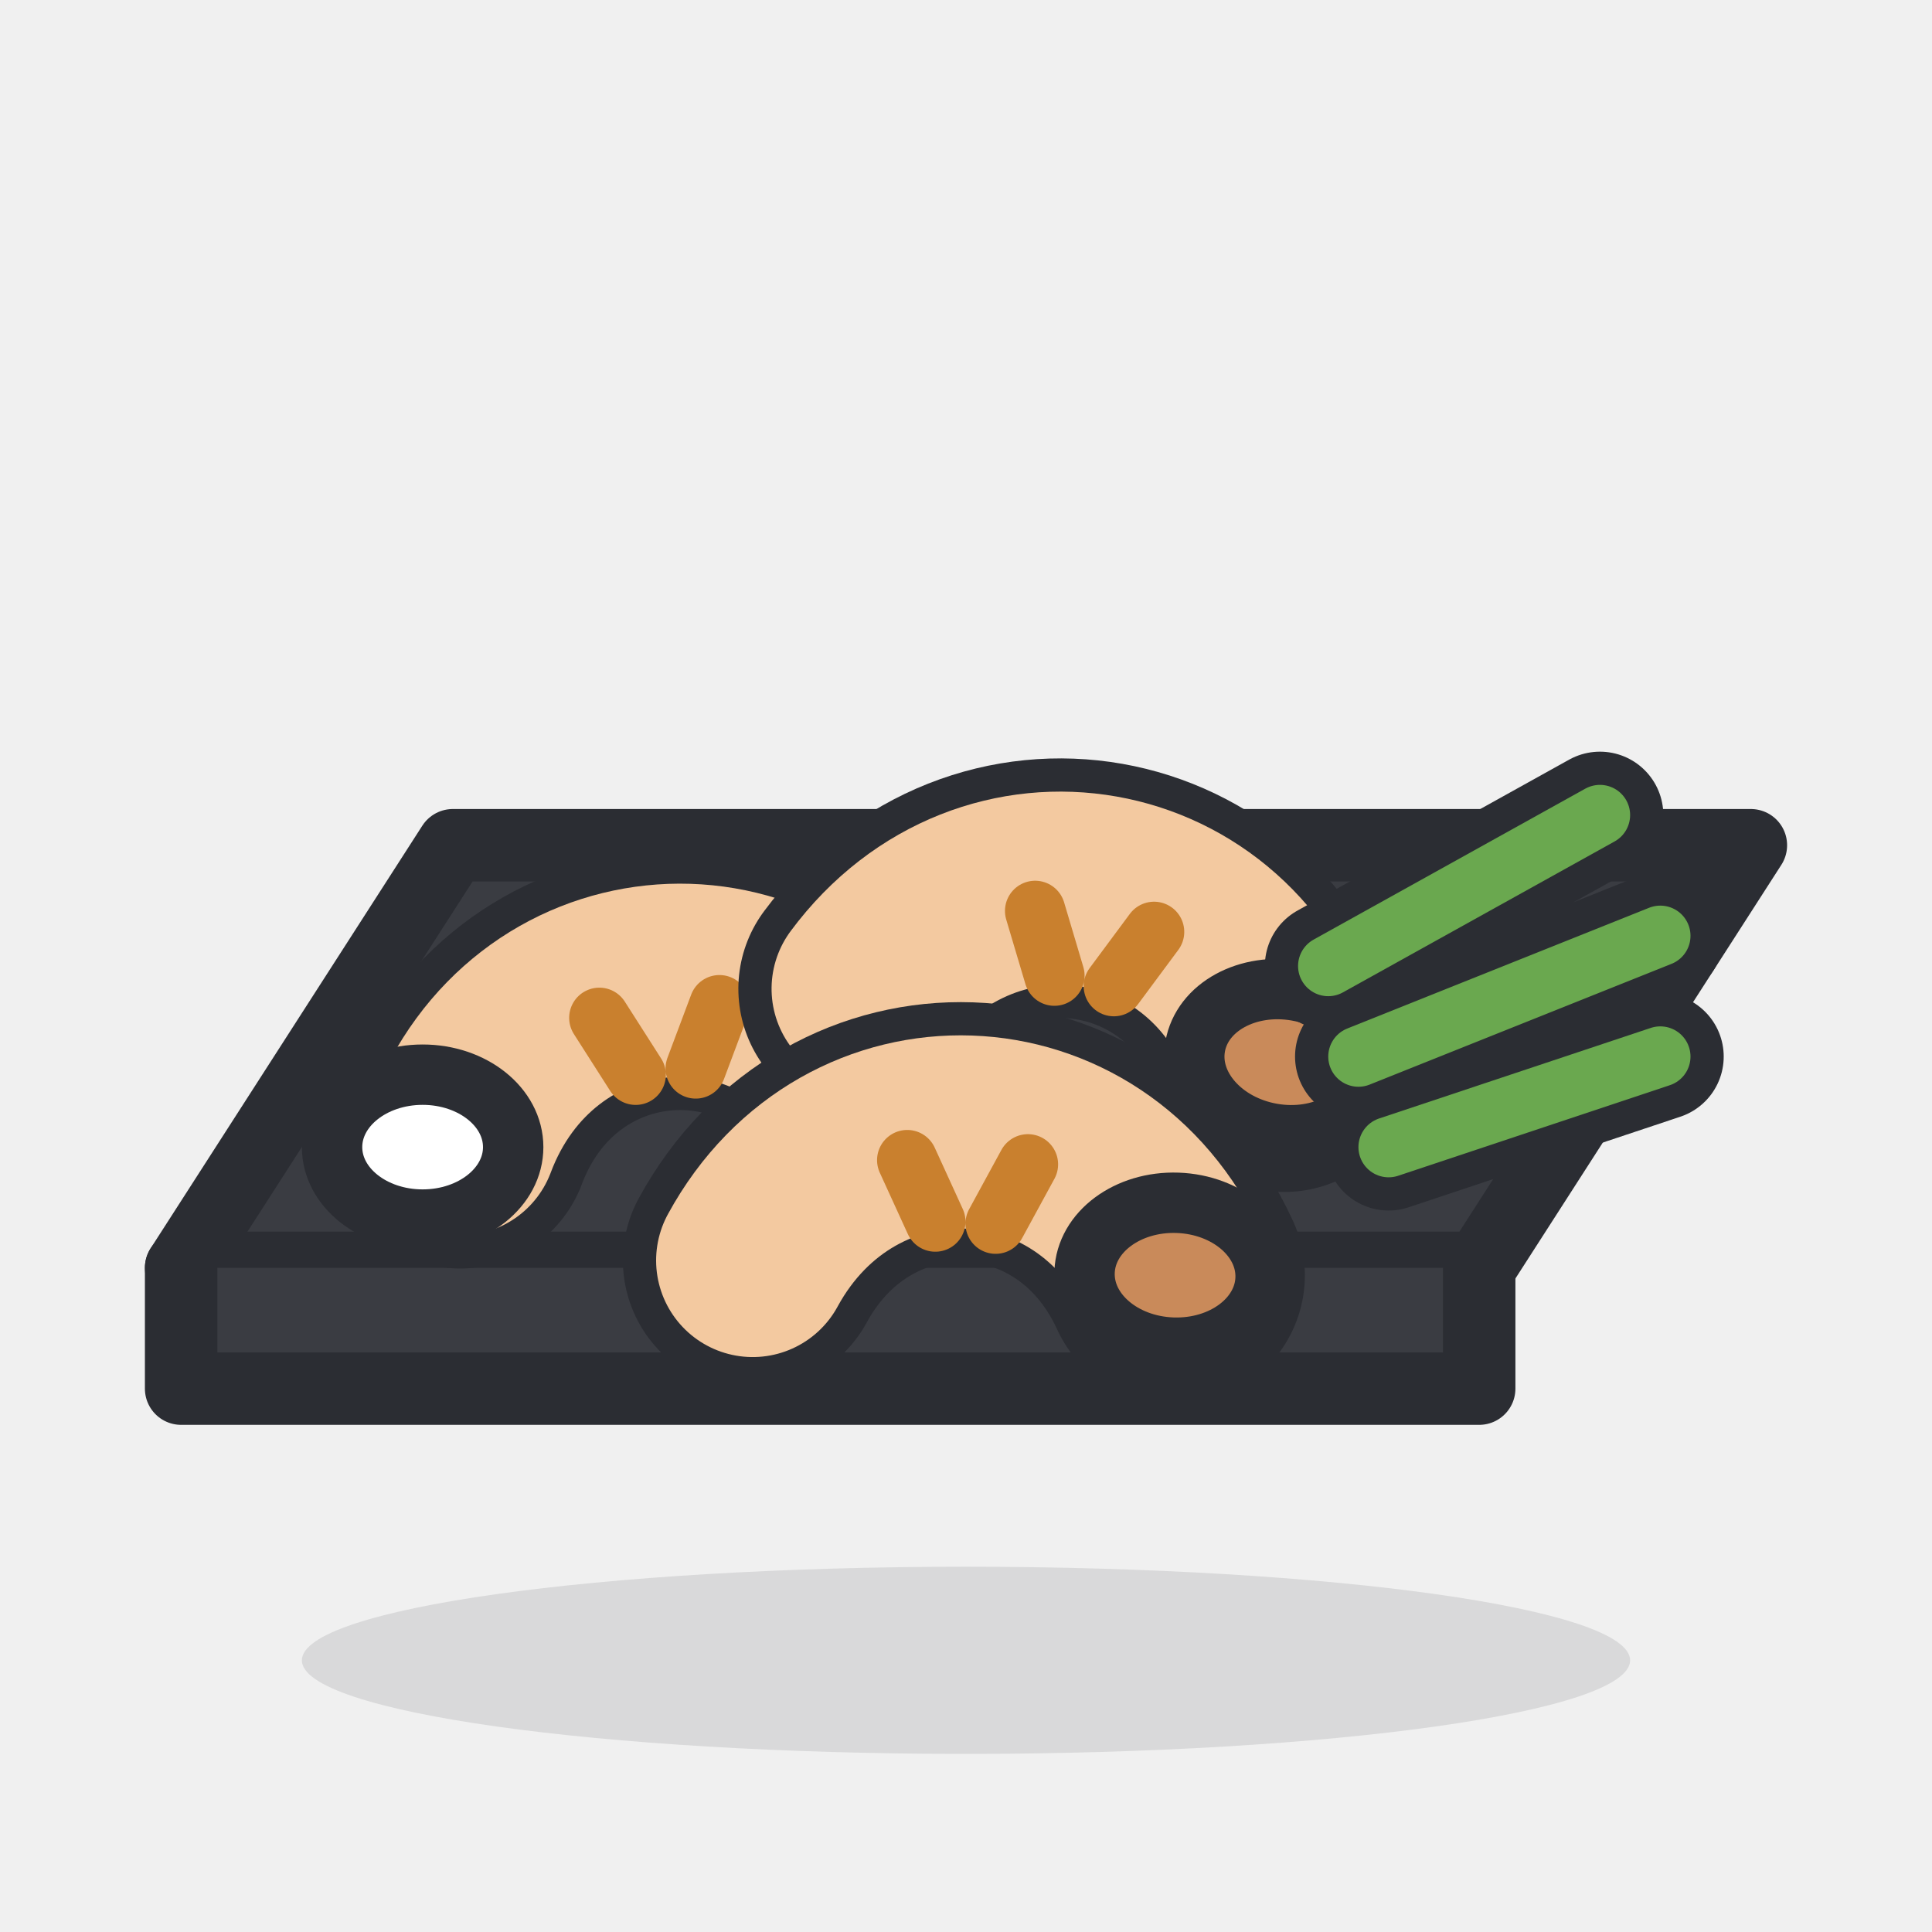
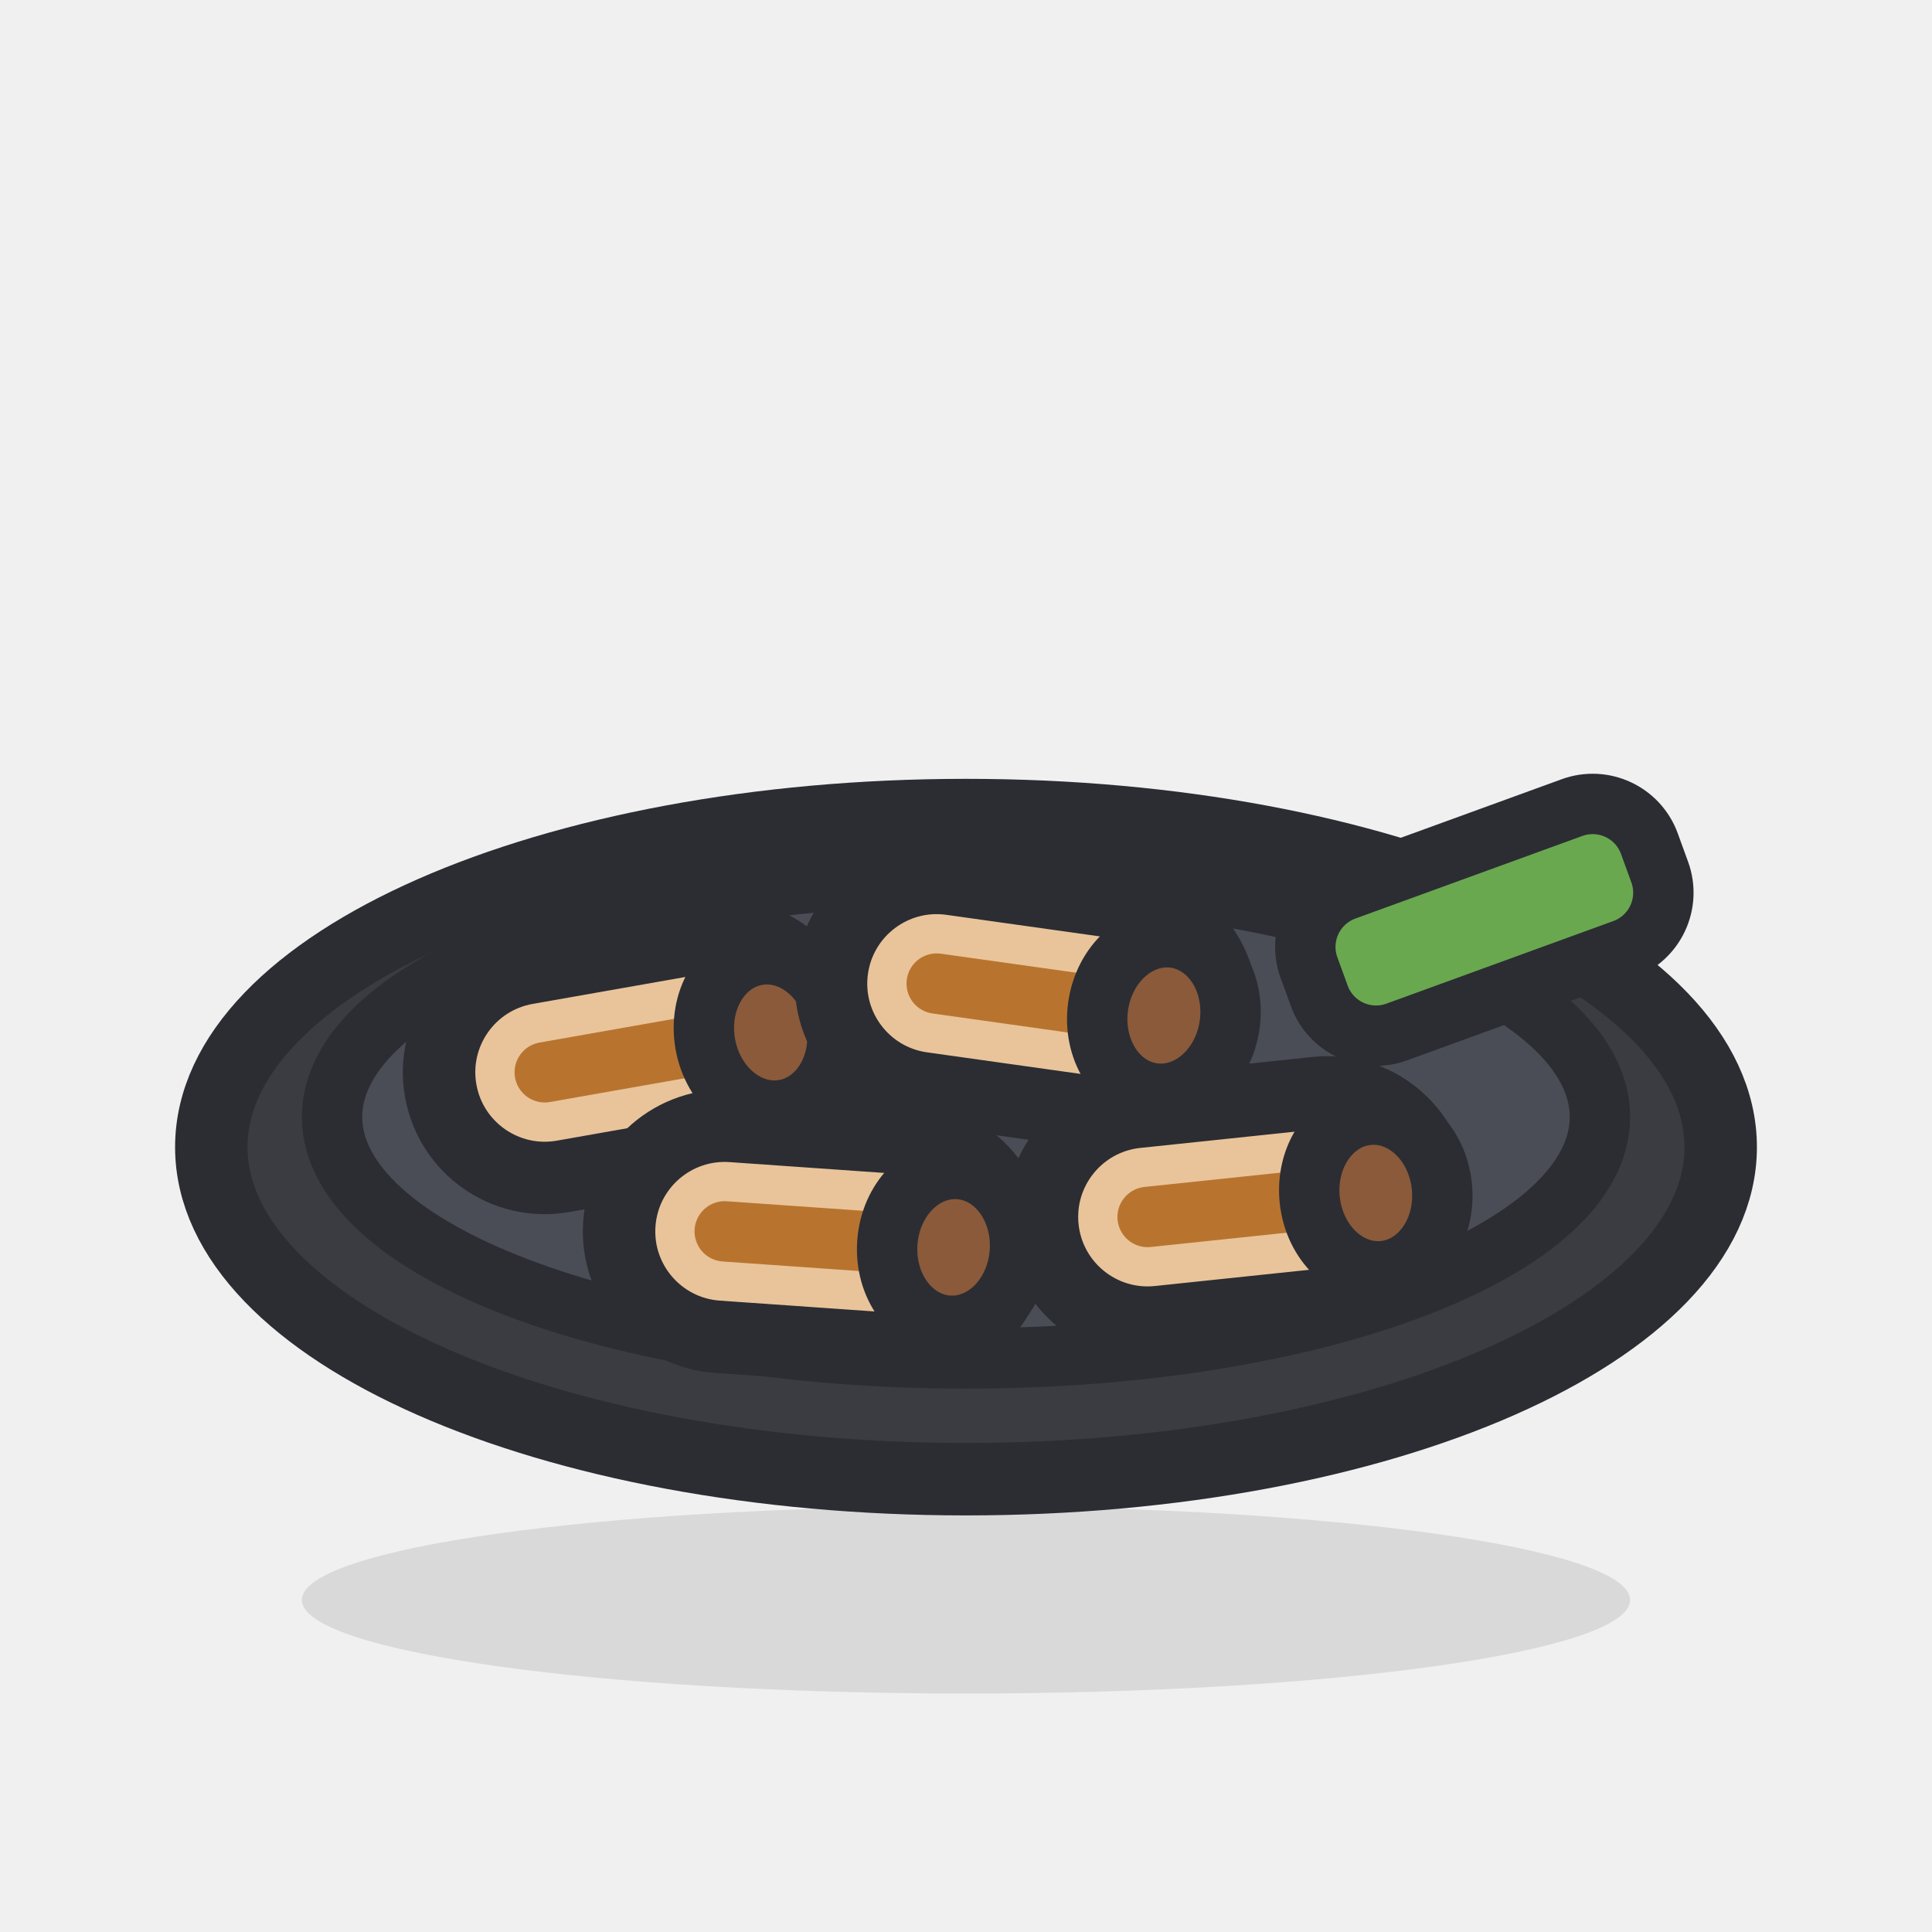
<svg xmlns="http://www.w3.org/2000/svg" viewBox="0 0 64 64">
-   <ellipse cx="32" cy="55" rx="22" ry="3.1" fill="#2b2d33" opacity=".12" />
+   <ellipse cx="32" cy="53" rx="22" ry="3.1" fill="#2b2d33" opacity=".12" />
  <g fill="#3a3c42" stroke="#2b2d33" stroke-width="2.4" stroke-linejoin="round" stroke-linecap="round">
-     <path d="M6 42l9-14h43l-9 14z" />
-     <path d="M6 42v4h43v-4" />
+     <ellipse cx="32" cy="38" rx="25" ry="11" />
  </g>
-   <g transform="rotate(-6 22 35)">
-     <g fill="none" stroke="#2b2d33" stroke-width="8.6" stroke-linecap="round" stroke-linejoin="round">
-       <path d="M15 37c3-6 11-6 14 0" />
+   <g fill="#4a4d55" stroke="#2b2d33" stroke-width="2.0" stroke-linejoin="round" stroke-linecap="round">
+     <ellipse cx="32" cy="37" rx="21" ry="8" />
+   </g>
+   <g transform="rotate(-10 21 35)">
+     <g fill="#e9c49a" stroke="#2b2d33" stroke-width="2.4" stroke-linejoin="round" stroke-linecap="round">
+       <rect x="14.5" y="31.5" width="13" height="7" rx="3.5" />
    </g>
-     <g fill="none" stroke="#f3c9a0" stroke-width="6.4" stroke-linecap="round" stroke-linejoin="round">
-       <path d="M15 37c3-6 11-6 14 0" />
+     <g fill="none" stroke="#b8742f" stroke-width="2.0" stroke-linecap="round" stroke-linejoin="round">
+       <path d="M18 35h5" />
    </g>
-     <g fill="#c98a5a" stroke="#2b2d33" stroke-width="2.0" stroke-linejoin="round" stroke-linecap="round">
-       <ellipse cx="29" cy="37" rx="3" ry="2.4" />
-     </g>
-     <g fill="none" stroke="#c9802e" stroke-width="2.0" stroke-linecap="round" stroke-linejoin="round">
-       <path d="M20 33.5l1 2M24 33.5l-1 2" />
+     <g fill="#8a5a3a" stroke="#2b2d33" stroke-width="2.0" stroke-linejoin="round" stroke-linecap="round">
+       <ellipse cx="25.6" cy="35" rx="2.2" ry="2.6" />
    </g>
  </g>
-   <g transform="rotate(10 36 32)">
-     <g fill="none" stroke="#2b2d33" stroke-width="8.6" stroke-linecap="round" stroke-linejoin="round">
-       <path d="M29 34c3-6 11-6 14 0" />
+   <g transform="rotate(8 34 33)">
+     <g fill="#e9c49a" stroke="#2b2d33" stroke-width="2.4" stroke-linejoin="round" stroke-linecap="round">
+       <rect x="27.5" y="29.5" width="13" height="7" rx="3.5" />
    </g>
-     <g fill="none" stroke="#f3c9a0" stroke-width="6.4" stroke-linecap="round" stroke-linejoin="round">
-       <path d="M29 34c3-6 11-6 14 0" />
+     <g fill="none" stroke="#b8742f" stroke-width="2.0" stroke-linecap="round" stroke-linejoin="round">
+       <path d="M31 33h5" />
    </g>
-     <g fill="#c98a5a" stroke="#2b2d33" stroke-width="2.0" stroke-linejoin="round" stroke-linecap="round">
-       <ellipse cx="43" cy="34" rx="3" ry="2.4" />
-     </g>
-     <g fill="none" stroke="#c9802e" stroke-width="2.0" stroke-linecap="round" stroke-linejoin="round">
-       <path d="M34 30.5l1 2M38 30.5l-1 2" />
+     <g fill="#8a5a3a" stroke="#2b2d33" stroke-width="2.0" stroke-linejoin="round" stroke-linecap="round">
+       <ellipse cx="38.6" cy="33" rx="2.2" ry="2.6" />
    </g>
  </g>
-   <g transform="rotate(2 32 40)">
-     <g fill="none" stroke="#2b2d33" stroke-width="8.6" stroke-linecap="round" stroke-linejoin="round">
-       <path d="M25 42c3-6 11-6 14 0" />
+   <g transform="rotate(4 27 41)">
+     <g fill="#e9c49a" stroke="#2b2d33" stroke-width="2.4" stroke-linejoin="round" stroke-linecap="round">
+       <rect x="20.5" y="37.5" width="13" height="7" rx="3.5" />
    </g>
-     <g fill="none" stroke="#f3c9a0" stroke-width="6.4" stroke-linecap="round" stroke-linejoin="round">
-       <path d="M25 42c3-6 11-6 14 0" />
+     <g fill="none" stroke="#b8742f" stroke-width="2.0" stroke-linecap="round" stroke-linejoin="round">
+       <path d="M24 41h5" />
    </g>
-     <g fill="#c98a5a" stroke="#2b2d33" stroke-width="2.0" stroke-linejoin="round" stroke-linecap="round">
-       <ellipse cx="39" cy="42" rx="3" ry="2.4" />
-     </g>
-     <g fill="none" stroke="#c9802e" stroke-width="2.0" stroke-linecap="round" stroke-linejoin="round">
-       <path d="M30 38.5l1 2M34 38.5l-1 2" />
+     <g fill="#8a5a3a" stroke="#2b2d33" stroke-width="2.0" stroke-linejoin="round" stroke-linecap="round">
+       <ellipse cx="31.6" cy="41" rx="2.2" ry="2.6" />
    </g>
  </g>
-   <g fill="none" stroke="#2b2d33" stroke-width="4.2" stroke-linecap="round" stroke-linejoin="round">
-     <path d="M44 32l9-5M45 35l10-4M46 38l9-3" />
+   <g transform="rotate(-6 41 40)">
+     <g fill="#e9c49a" stroke="#2b2d33" stroke-width="2.4" stroke-linejoin="round" stroke-linecap="round">
+       <rect x="34.5" y="36.5" width="13" height="7" rx="3.5" />
+     </g>
+     <g fill="none" stroke="#b8742f" stroke-width="2.0" stroke-linecap="round" stroke-linejoin="round">
+       <path d="M38 40h5" />
+     </g>
+     <g fill="#8a5a3a" stroke="#2b2d33" stroke-width="2.0" stroke-linejoin="round" stroke-linecap="round">
+       <ellipse cx="45.6" cy="40" rx="2.2" ry="2.6" />
+     </g>
  </g>
-   <g fill="none" stroke="#6aa84f" stroke-width="2" stroke-linecap="round" stroke-linejoin="round">
-     <path d="M44 32l9-5M45 35l10-4M46 38l9-3" />
-   </g>
-   <g fill="#ffffff" stroke="#2b2d33" stroke-width="2.0" stroke-linejoin="round" stroke-linecap="round">
-     <ellipse cx="14" cy="38" rx="3" ry="2.4" />
+   <g fill="#6aa84f" stroke="#2b2d33" stroke-width="2.0" stroke-linejoin="round" stroke-linecap="round">
+     <rect x="43" y="28" width="12" height="5" rx="2" transform="rotate(-20 49 30)" />
  </g>
</svg>
